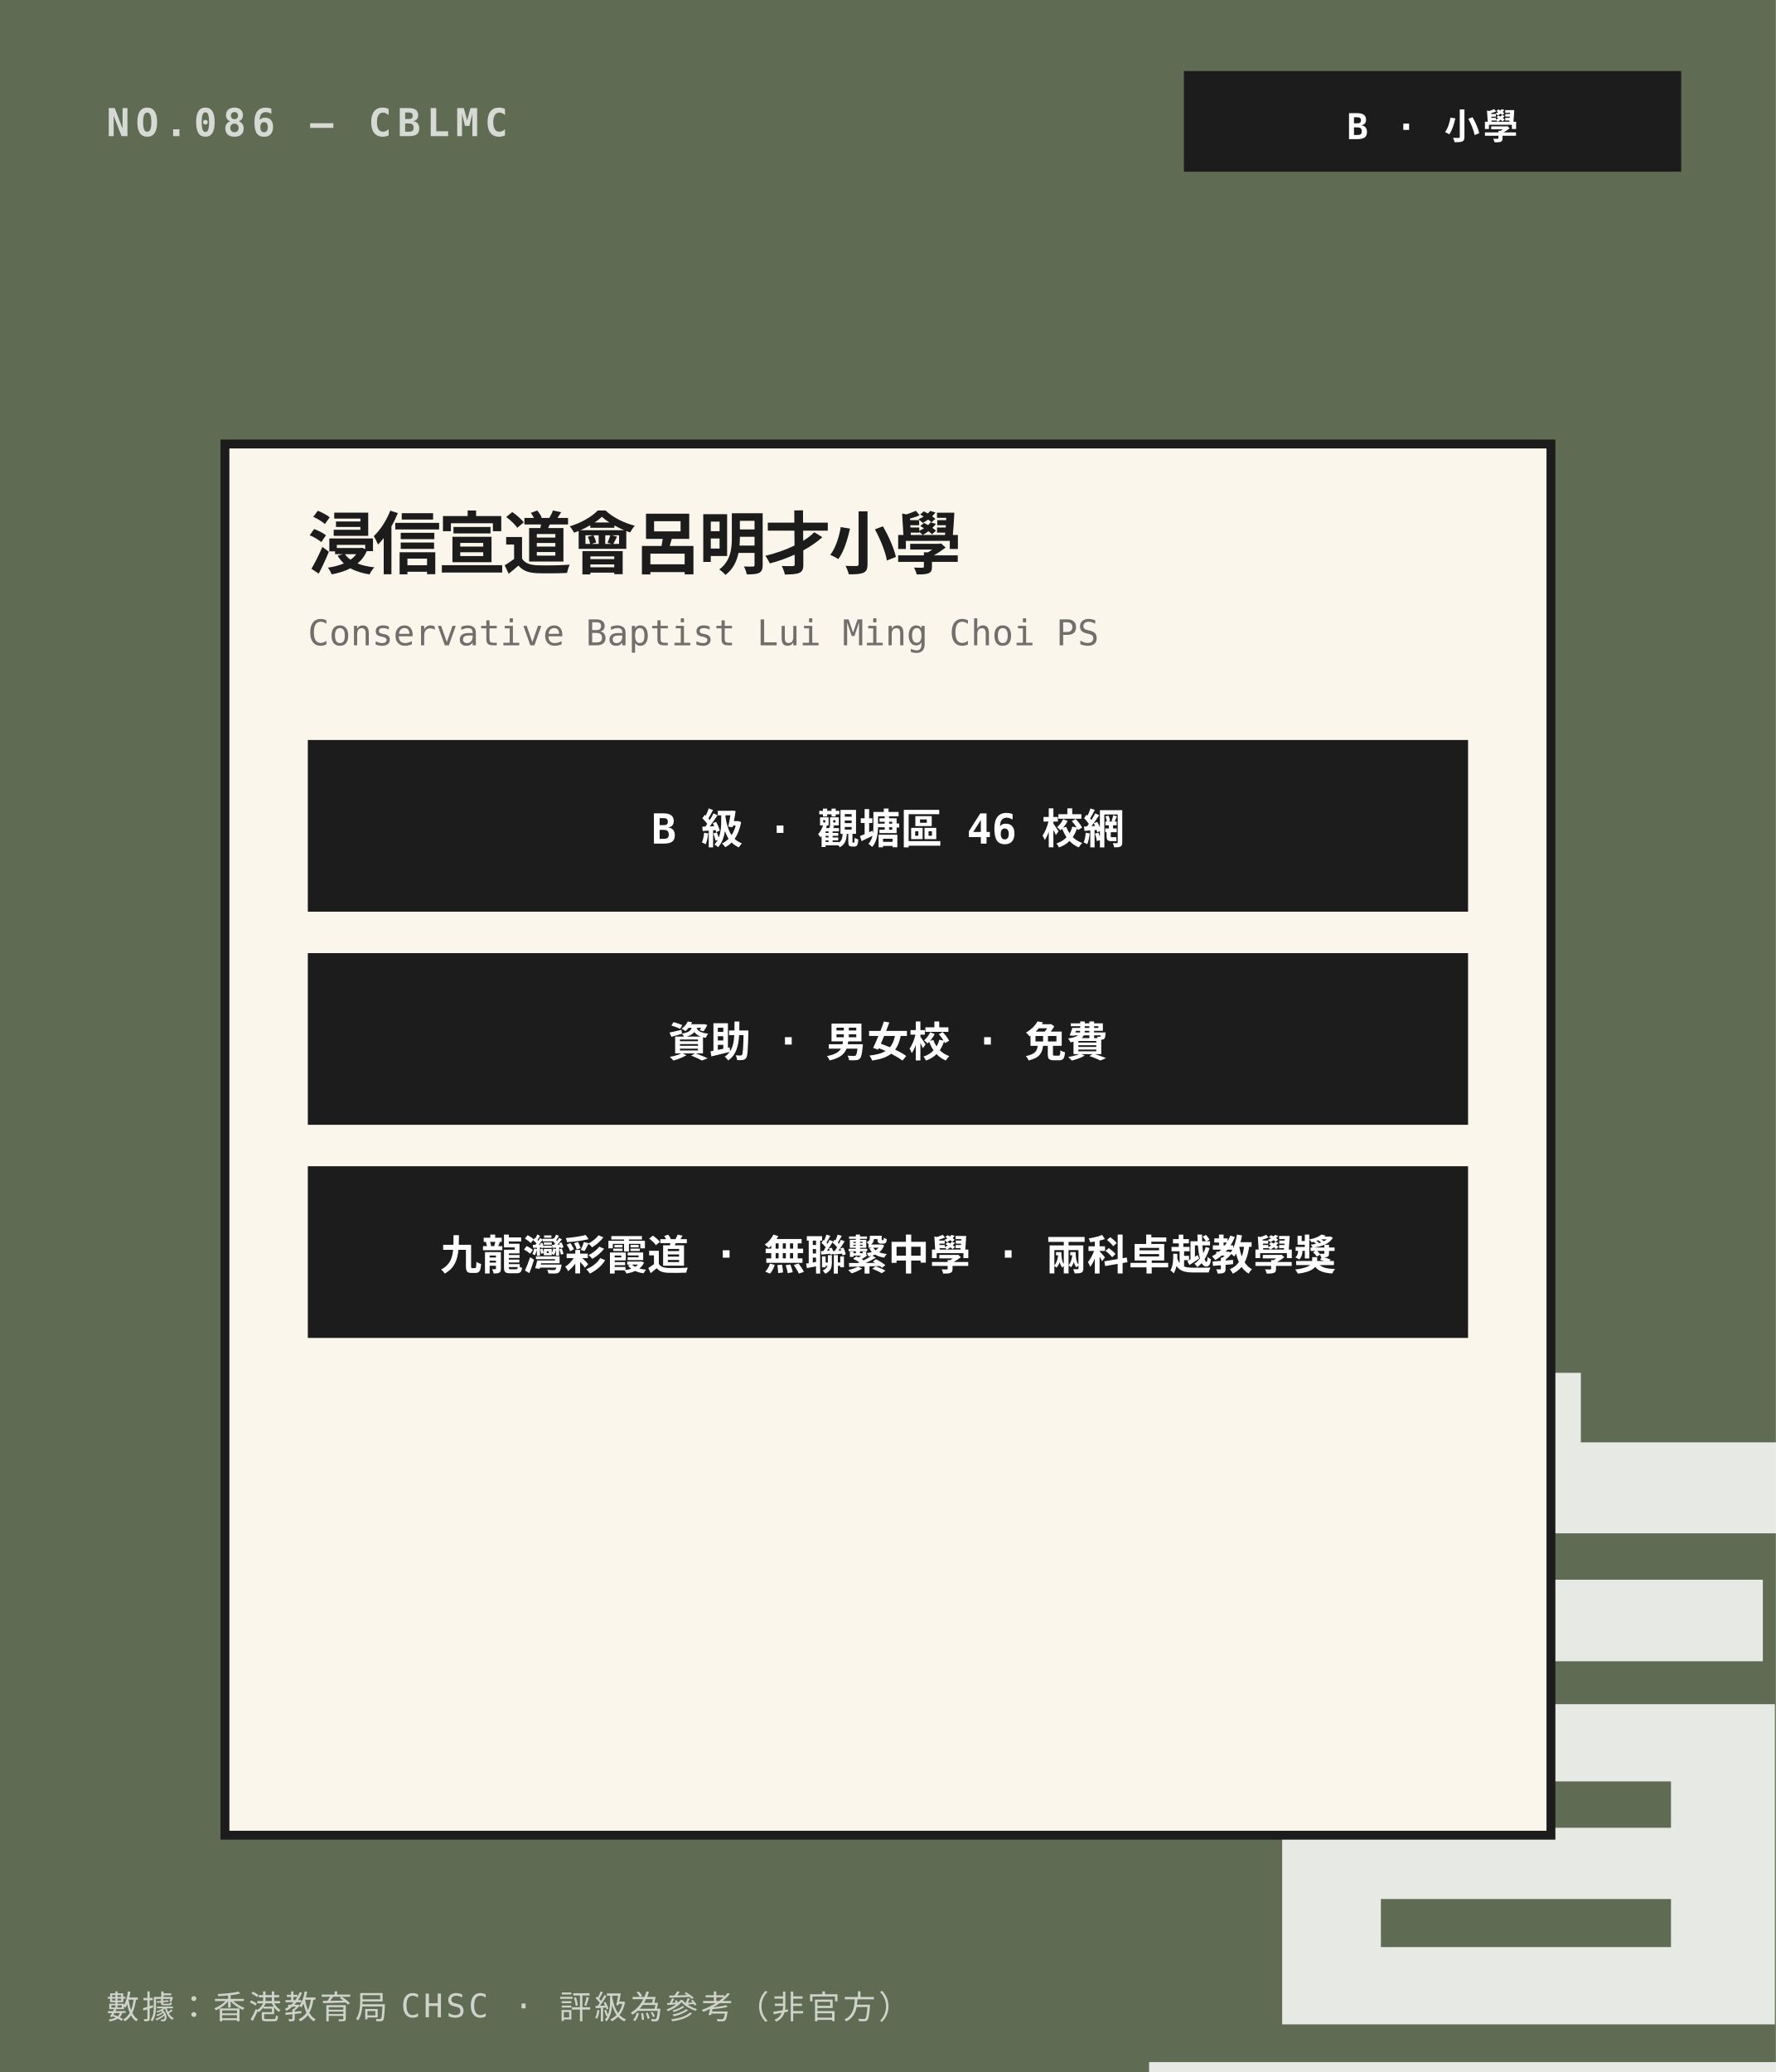
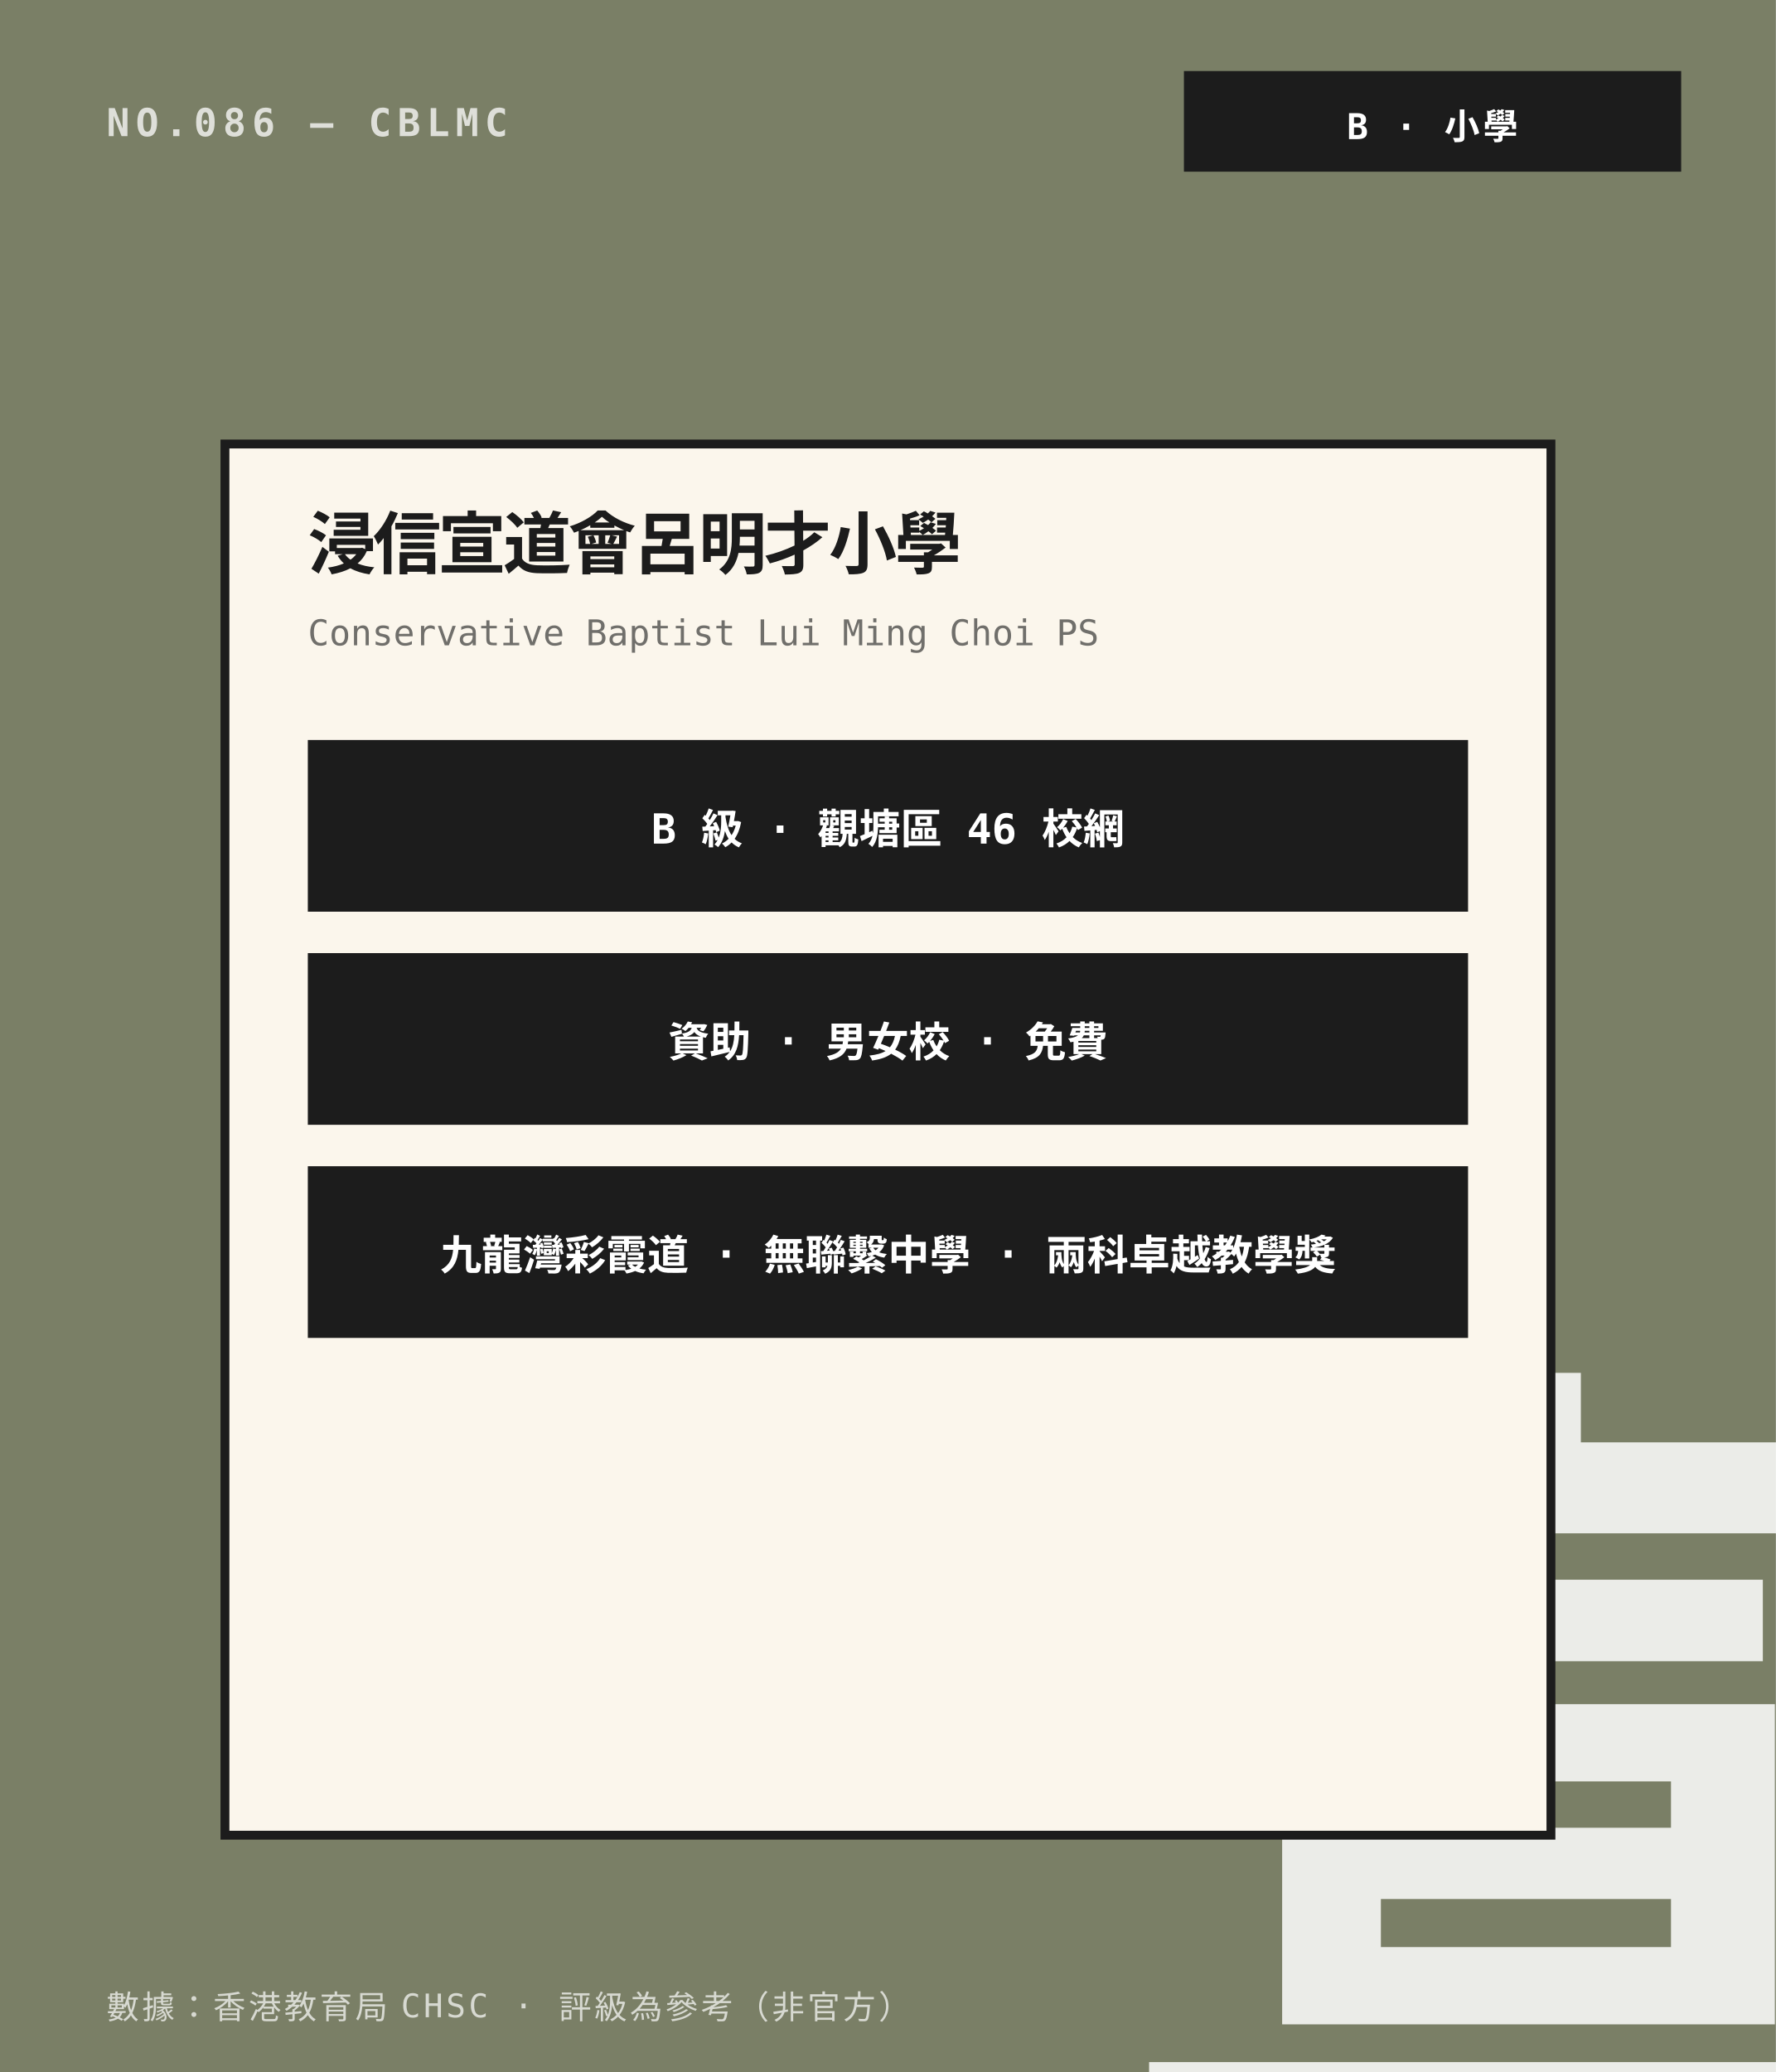
<svg xmlns="http://www.w3.org/2000/svg" width="600" height="700" viewBox="0 0 600 700">
-   <rect width="600" height="700" fill="#5F6B52" />
+   <rect width="600" height="700" fill="#7A7F66" />
  <rect x="400" y="24" width="168" height="34" fill="#1C1C1C" />
  <text x="484" y="47" text-anchor="middle" font-family="ui-monospace, Menlo, monospace" font-size="12" font-weight="800" fill="#FFFFFF" letter-spacing="1">B · 小學</text>
  <text x="372" y="710" font-family="Georgia, 'Times New Roman', serif" font-size="290" font-weight="800" fill="rgba(255,255,255,.85)" letter-spacing="-16">宣</text>
  <text x="36" y="46" font-family="ui-monospace, Menlo, monospace" font-size="13" font-weight="600" fill="rgba(255,255,255,.75)" letter-spacing="2">NO.086 — CBLMC</text>
  <rect x="76" y="150" width="448" height="470" fill="#FBF6EC" stroke="#1C1C1C" stroke-width="3" />
  <text x="104" y="192" font-family="Georgia, 'Times New Roman', serif" font-size="23" font-weight="800" fill="#1C1C1C" letter-spacing="-1">浸信宣道會呂明才小學</text>
  <text x="104" y="218" font-family="ui-monospace, Menlo, monospace" font-size="12" fill="rgba(28,28,28,.62)">Conservative Baptist Lui Ming Choi PS</text>
  <rect x="104" y="250" width="392" height="58" fill="#1C1C1C" />
  <text x="300" y="285" text-anchor="middle" font-family="ui-monospace, Menlo, monospace" font-size="14" font-weight="800" fill="#FFFFFF">B 級 · 觀塘區 46 校網</text>
  <rect x="104" y="322" width="392" height="58" fill="#1C1C1C" />
  <text x="300" y="357" text-anchor="middle" font-family="ui-monospace, Menlo, monospace" font-size="14" font-weight="800" fill="#FFFFFF">資助 · 男女校 · 免費</text>
  <rect x="104" y="394" width="392" height="58" fill="#1C1C1C" />
  <text x="300" y="429" text-anchor="middle" font-family="ui-monospace, Menlo, monospace" font-size="14" font-weight="800" fill="#FFFFFF">九龍灣彩霞道 · 無聯繫中學 · 兩科卓越教學獎</text>
  <text x="36" y="682" font-family="ui-monospace, Menlo, monospace" font-size="11" fill="rgba(255,255,255,.7)" letter-spacing="1">數據：香港教育局 CHSC · 評級為參考（非官方）</text>
</svg>
